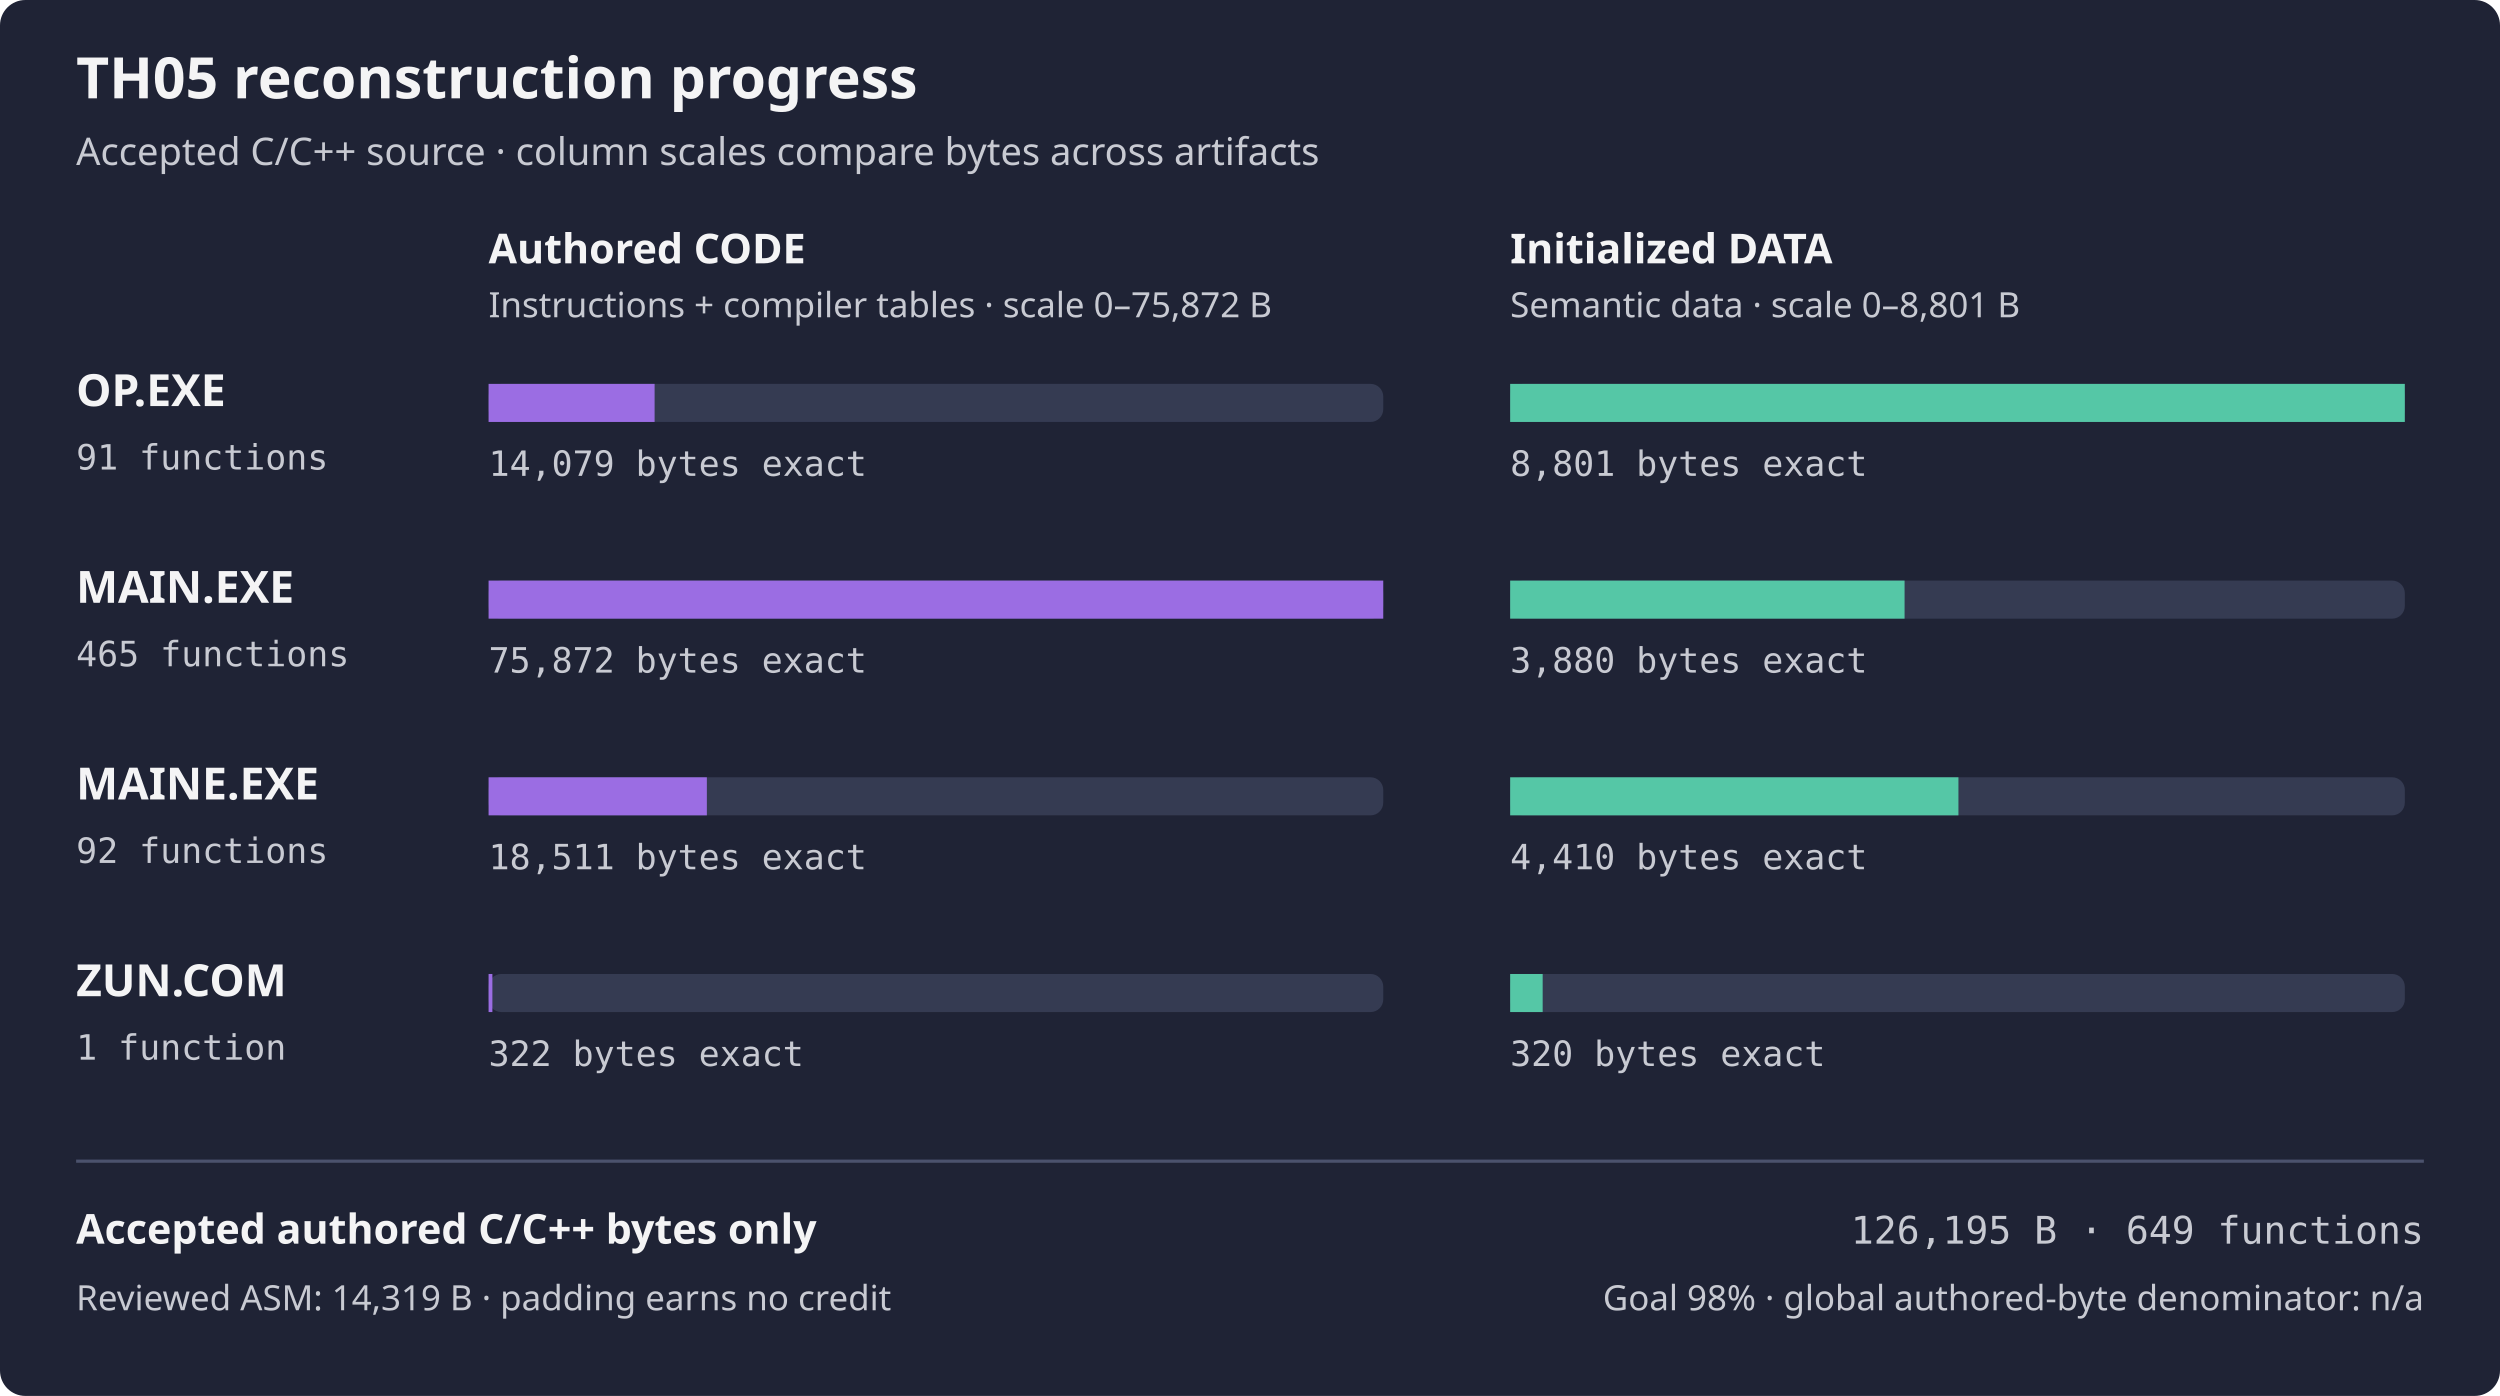
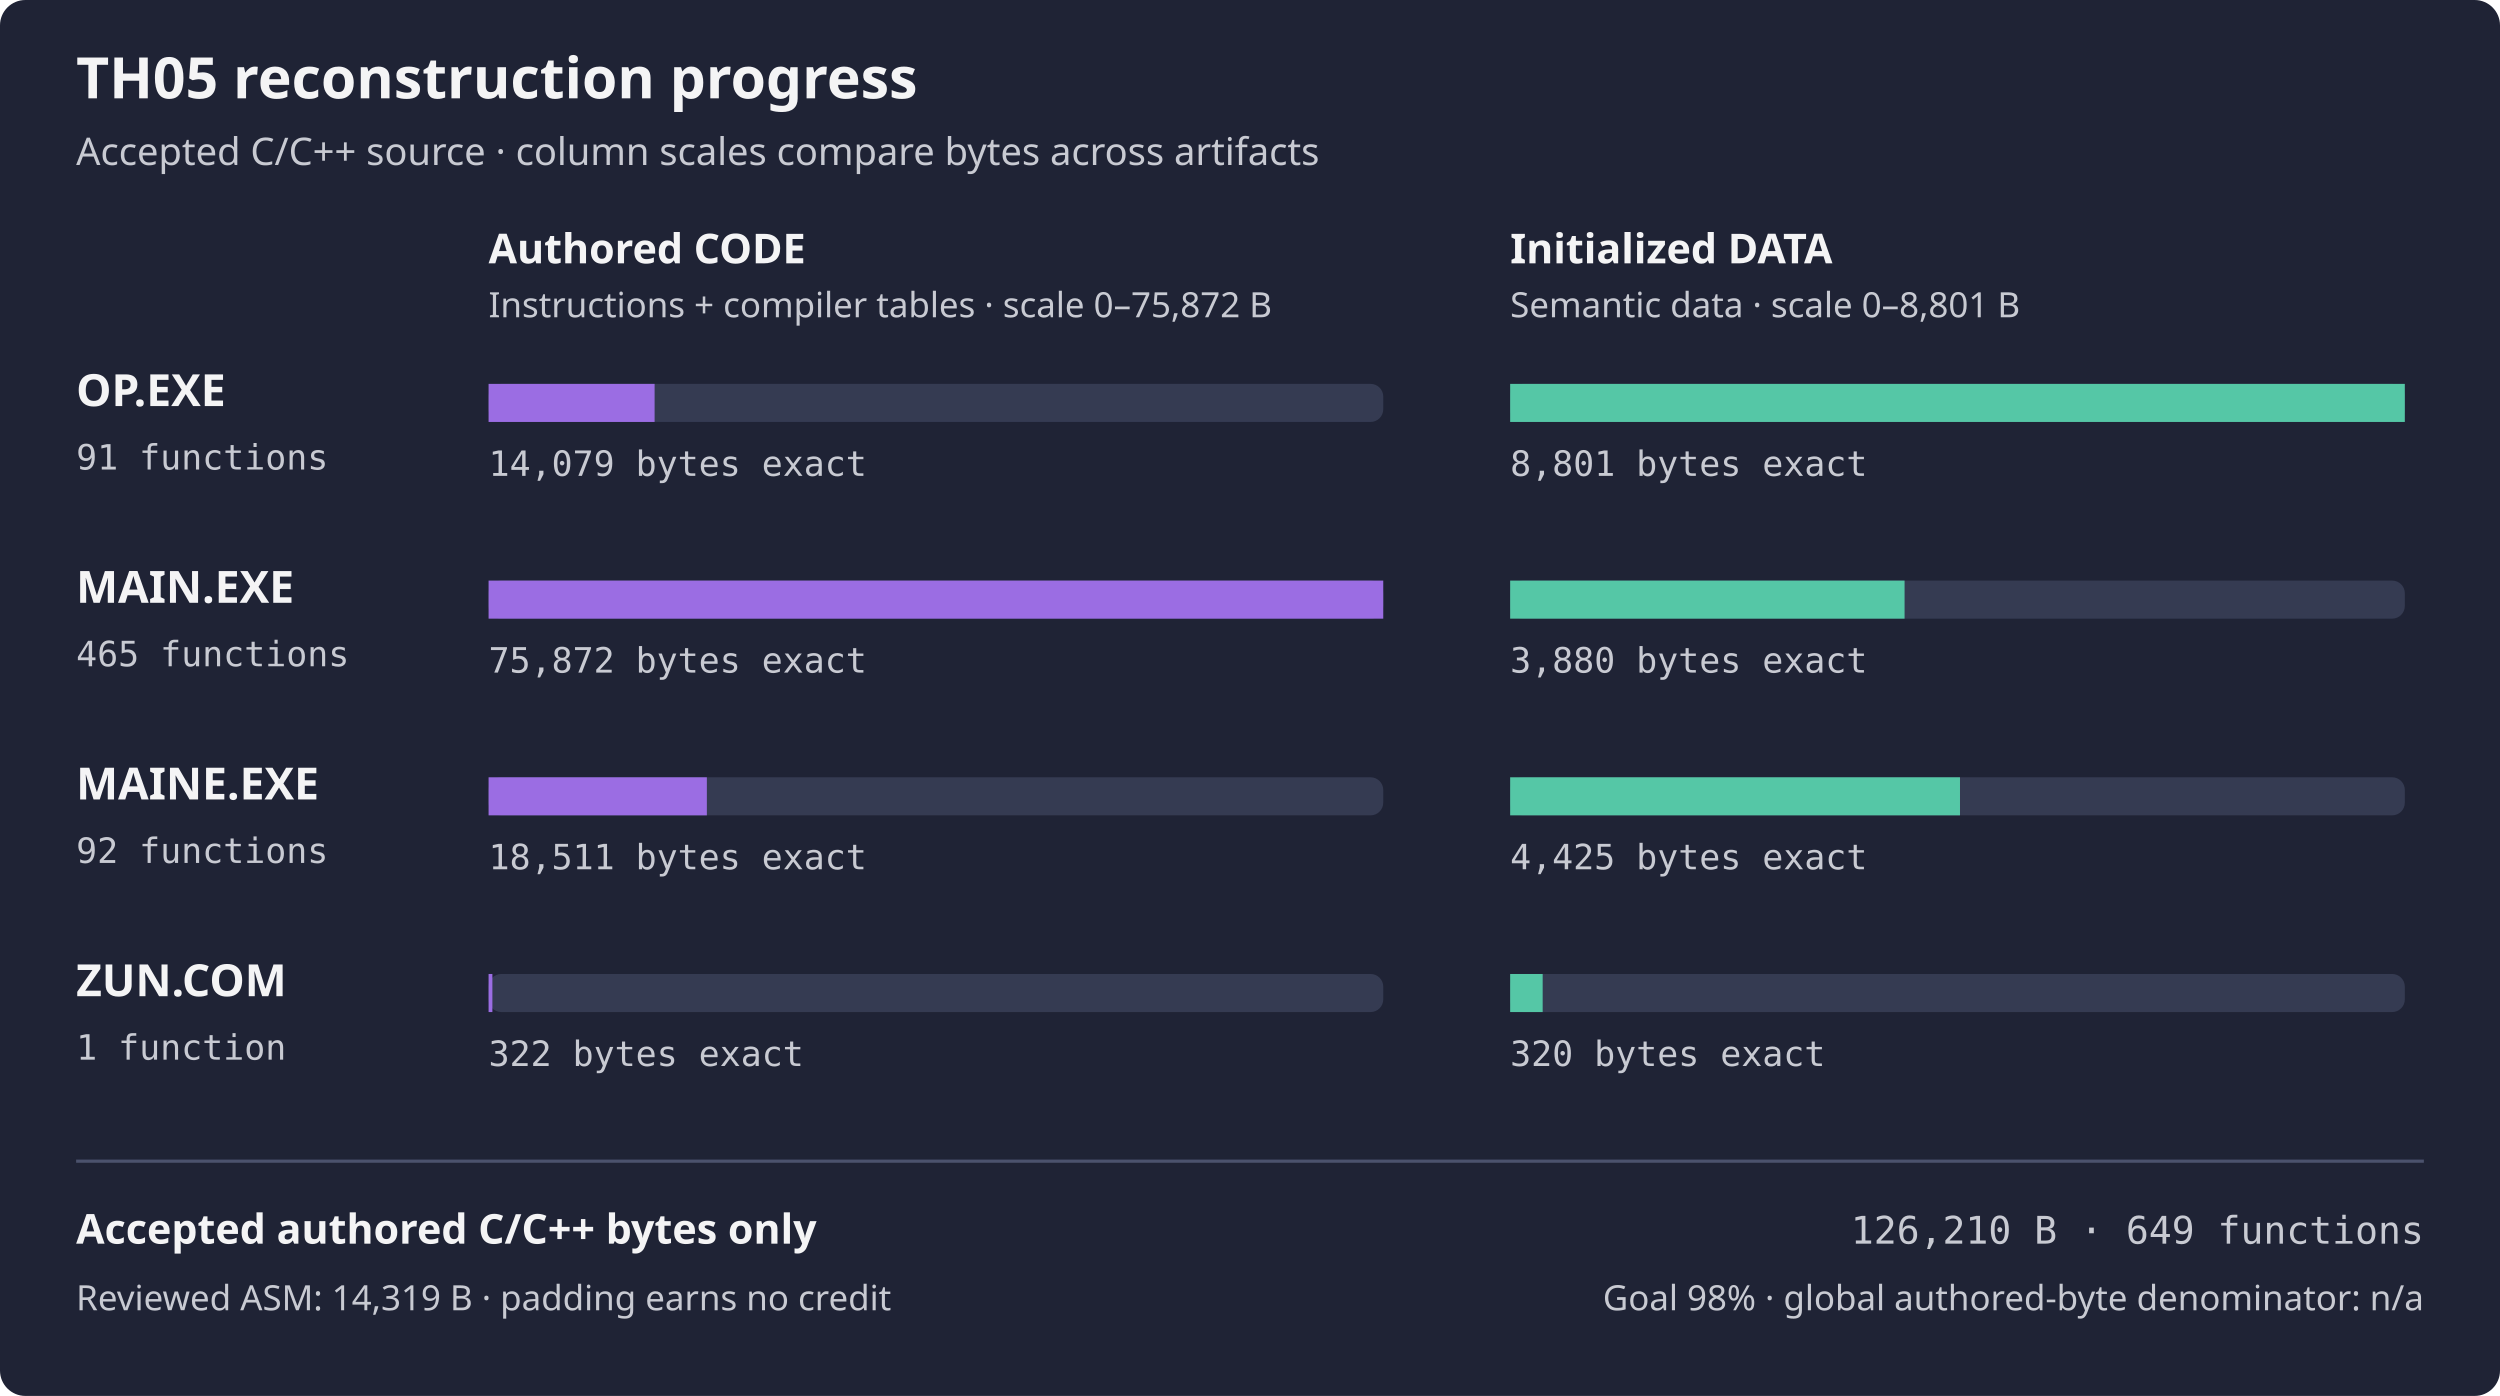
<svg xmlns="http://www.w3.org/2000/svg" width="788" height="440" viewBox="0 0 788 440" role="img" aria-labelledby="title desc">
  <rect width="788" height="440" rx="8" fill="#1f2335" />
  <text x="24" y="31" fill="#f4f4f5" font-family="sans-serif" font-size="18" font-weight="600">TH05 reconstruction progress</text>
  <text x="24" y="52" fill="#c8cad2" font-family="sans-serif" font-size="12">Accepted C/C++ source · column scales compare bytes across artifacts</text>
  <text x="154" y="83" fill="#f4f4f5" font-family="sans-serif" font-size="13" font-weight="600">Authored CODE</text>
  <text x="476" y="83" fill="#f4f4f5" font-family="sans-serif" font-size="13" font-weight="600">Initialized DATA</text>
  <text x="154" y="100" fill="#c8cad2" font-family="sans-serif" font-size="11">Instructions + compiler tables · scale 0–75,872 B</text>
  <text x="476" y="100" fill="#c8cad2" font-family="sans-serif" font-size="11">Semantic data · scale 0–8,801 B</text>
  <text x="24" y="128" fill="#f4f4f5" font-family="sans-serif" font-size="14" font-weight="600">OP.EXE</text>
  <text x="24" y="148" fill="#c8cad2" font-family="monospace" font-size="11">91 functions</text>
  <rect x="154" y="121" width="282" height="12" rx="4" fill="#353b52" />
  <rect x="154" y="121" width="52.33" height="12" fill="#9b6de3" />
  <rect x="476" y="121" width="282" height="12" rx="4" fill="#353b52" />
  <rect x="476" y="121" width="282.00" height="12" fill="#55c7a6" />
  <text x="154" y="150" fill="#c8cad2" font-family="monospace" font-size="11">14,079 bytes exact</text>
  <text x="476" y="150" fill="#c8cad2" font-family="monospace" font-size="11">8,801 bytes exact</text>
  <text x="24" y="190" fill="#f4f4f5" font-family="sans-serif" font-size="14" font-weight="600">MAIN.EXE</text>
  <text x="24" y="210" fill="#c8cad2" font-family="monospace" font-size="11">465 functions</text>
  <rect x="154" y="183" width="282" height="12" rx="4" fill="#353b52" />
  <rect x="154" y="183" width="282.00" height="12" fill="#9b6de3" />
  <rect x="476" y="183" width="282" height="12" rx="4" fill="#353b52" />
  <rect x="476" y="183" width="124.32" height="12" fill="#55c7a6" />
  <text x="154" y="212" fill="#c8cad2" font-family="monospace" font-size="11">75,872 bytes exact</text>
  <text x="476" y="212" fill="#c8cad2" font-family="monospace" font-size="11">3,880 bytes exact</text>
  <text x="24" y="252" fill="#f4f4f5" font-family="sans-serif" font-size="14" font-weight="600">MAINE.EXE</text>
  <text x="24" y="272" fill="#c8cad2" font-family="monospace" font-size="11">92 functions</text>
  <rect x="154" y="245" width="282" height="12" rx="4" fill="#353b52" />
  <rect x="154" y="245" width="68.80" height="12" fill="#9b6de3" />
  <rect x="476" y="245" width="282" height="12" rx="4" fill="#353b52" />
-   <rect x="476" y="245" width="141.30" height="12" fill="#55c7a6" />
+   <rect x="476" y="245" width="141.79" height="12" fill="#55c7a6" />
  <text x="154" y="274" fill="#c8cad2" font-family="monospace" font-size="11">18,511 bytes exact</text>
-   <text x="476" y="274" fill="#c8cad2" font-family="monospace" font-size="11">4,410 bytes exact</text>
+   <text x="476" y="274" fill="#c8cad2" font-family="monospace" font-size="11">4,425 bytes exact</text>
  <text x="24" y="314" fill="#f4f4f5" font-family="sans-serif" font-size="14" font-weight="600">ZUN.COM</text>
  <text x="24" y="334" fill="#c8cad2" font-family="monospace" font-size="11">1 function</text>
  <rect x="154" y="307" width="282" height="12" rx="4" fill="#353b52" />
  <rect x="154" y="307" width="1.20" height="12" fill="#9b6de3" />
  <rect x="476" y="307" width="282" height="12" rx="4" fill="#353b52" />
  <rect x="476" y="307" width="10.25" height="12" fill="#55c7a6" />
  <text x="154" y="336" fill="#c8cad2" font-family="monospace" font-size="11">322 bytes exact</text>
  <text x="476" y="336" fill="#c8cad2" font-family="monospace" font-size="11">320 bytes exact</text>
  <path d="M24 366 H764" stroke="#4b526d" />
  <text x="24" y="392" fill="#f4f4f5" font-family="sans-serif" font-size="13" font-weight="600">Accepted authored C/C++ bytes only</text>
-   <text x="764" y="392" fill="#c8cad2" font-family="monospace" text-anchor="end" font-size="12">126,195 B · 649 functions</text>
+   <text x="764" y="392" fill="#c8cad2" font-family="monospace" text-anchor="end" font-size="12">126,210 B · 649 functions</text>
  <text x="24" y="413" fill="#c8cad2" font-family="sans-serif" font-size="11">Reviewed ASM: 14,319 B · padding earns no credit</text>
  <text x="764" y="413" fill="#c8cad2" font-family="sans-serif" text-anchor="end" font-size="11">Goal 98% · global authored-byte denominator: n/a</text>
</svg>
